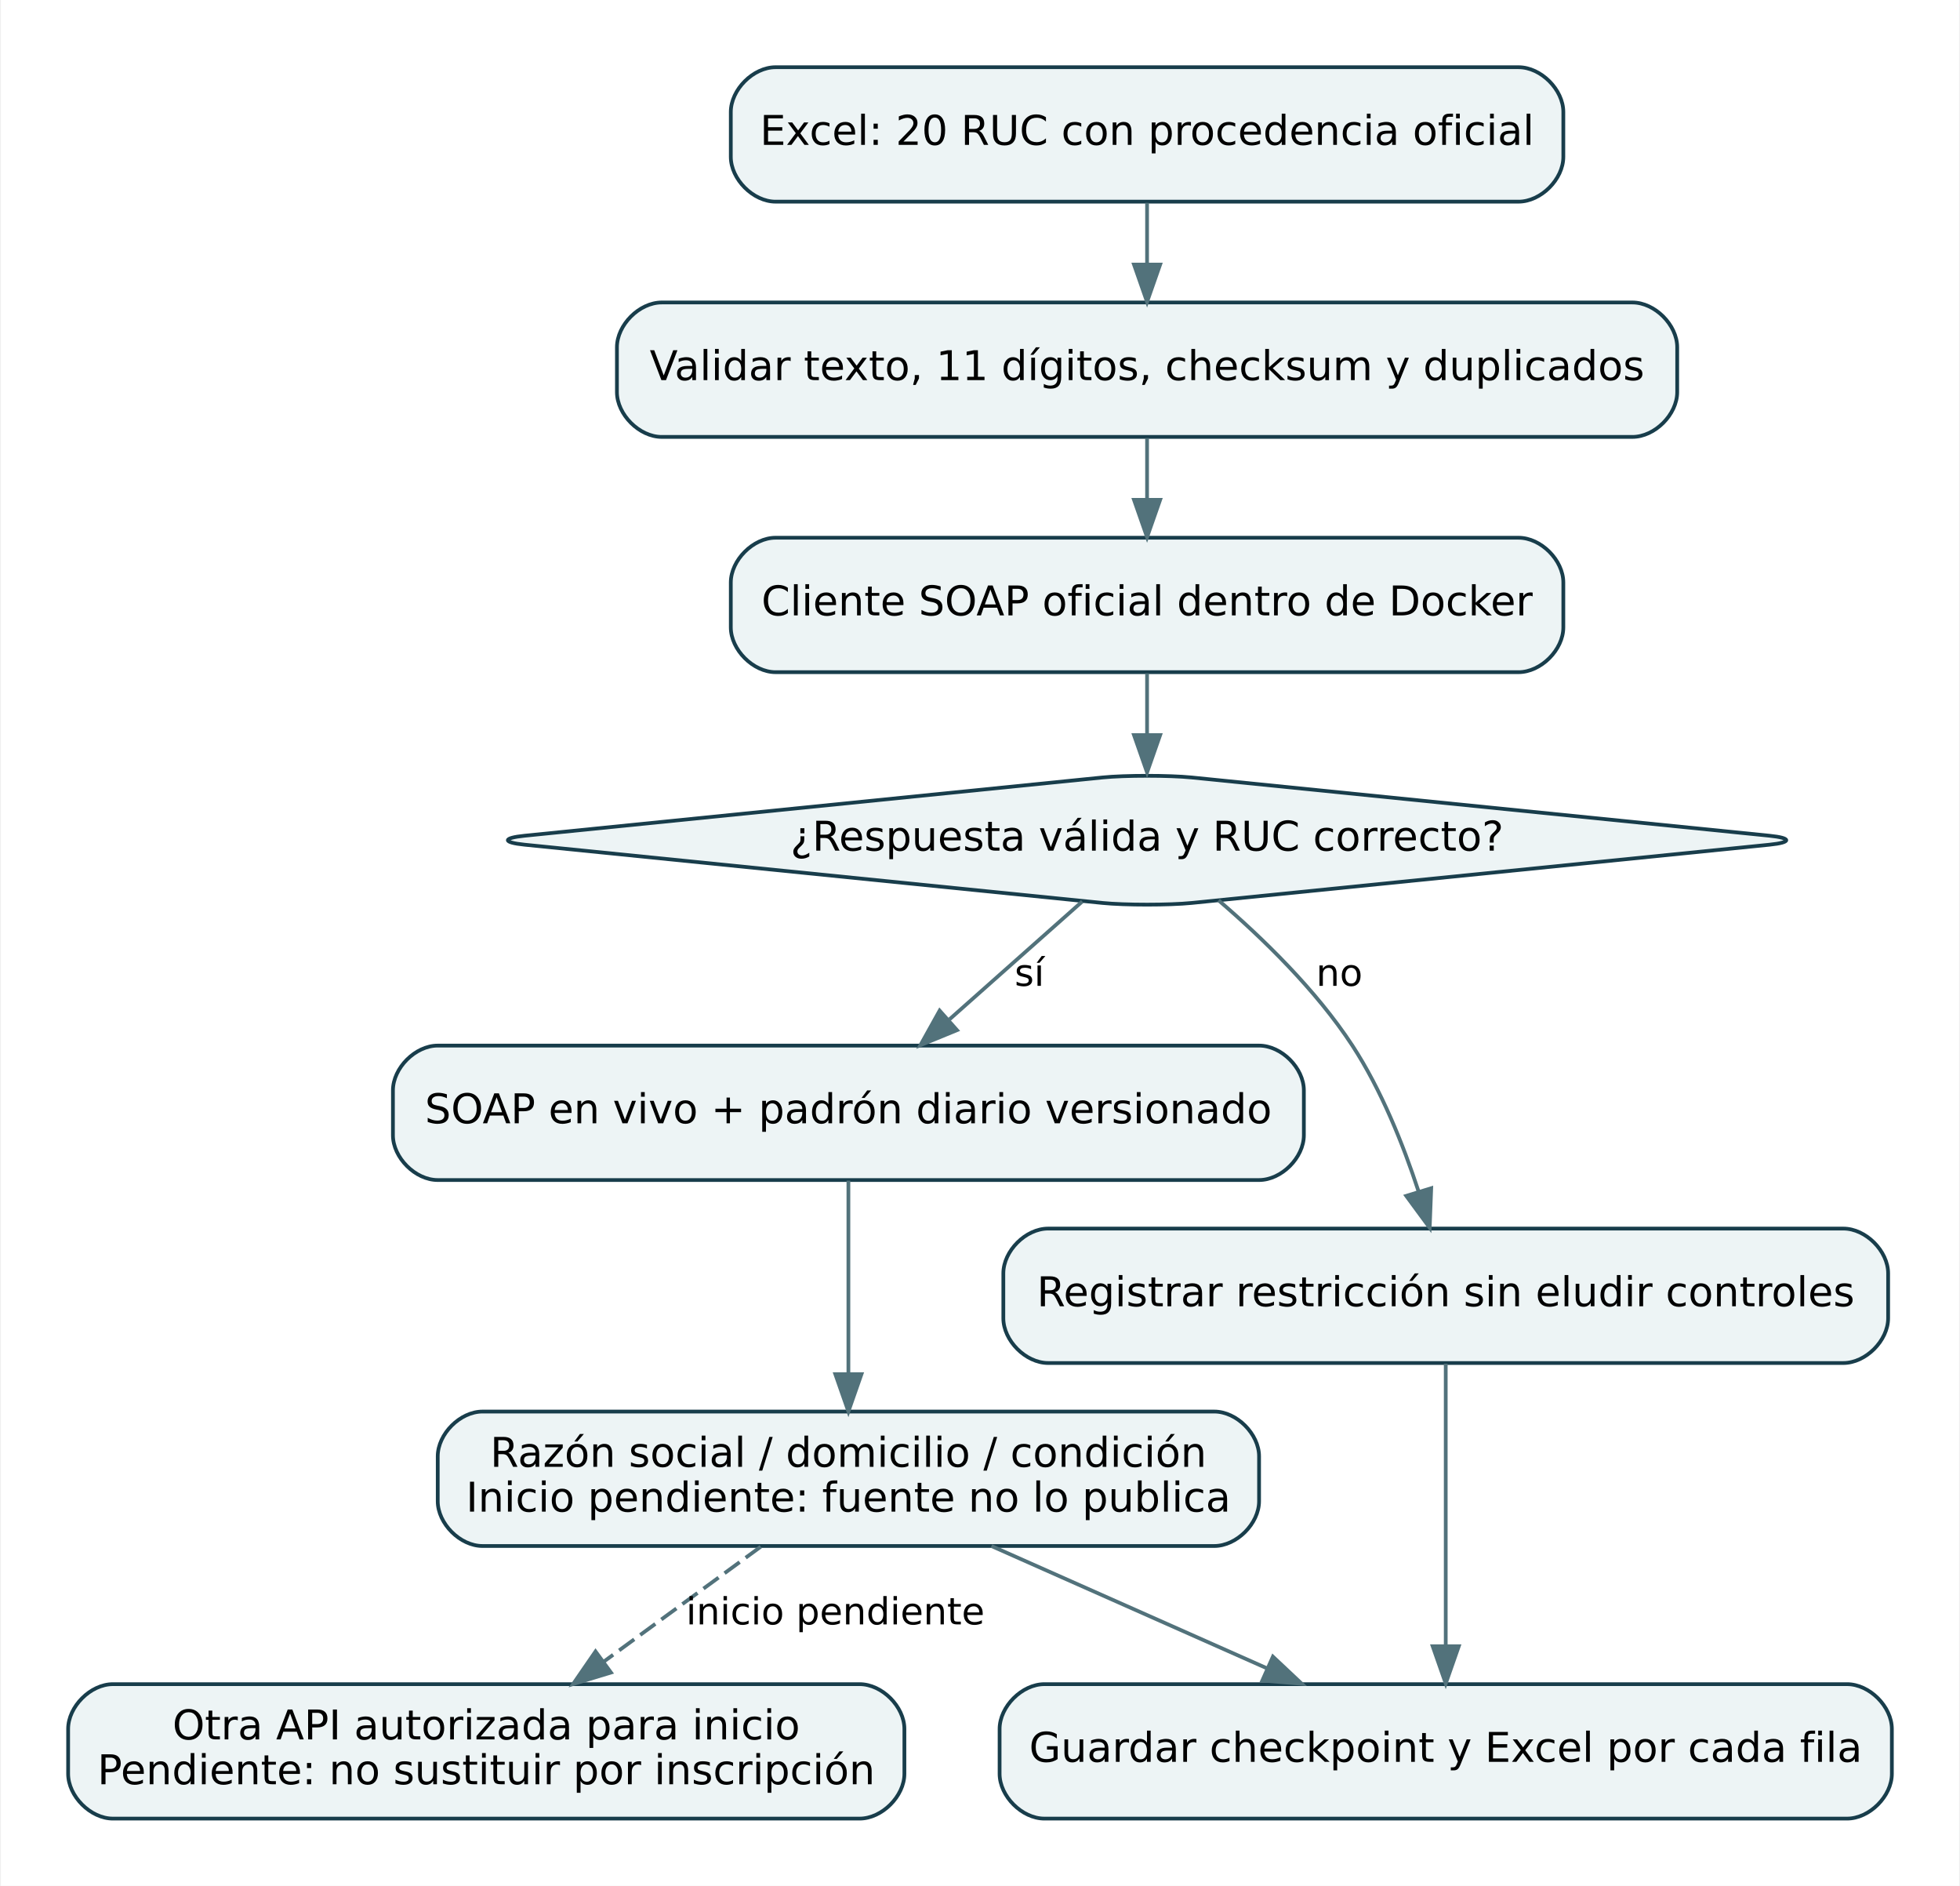
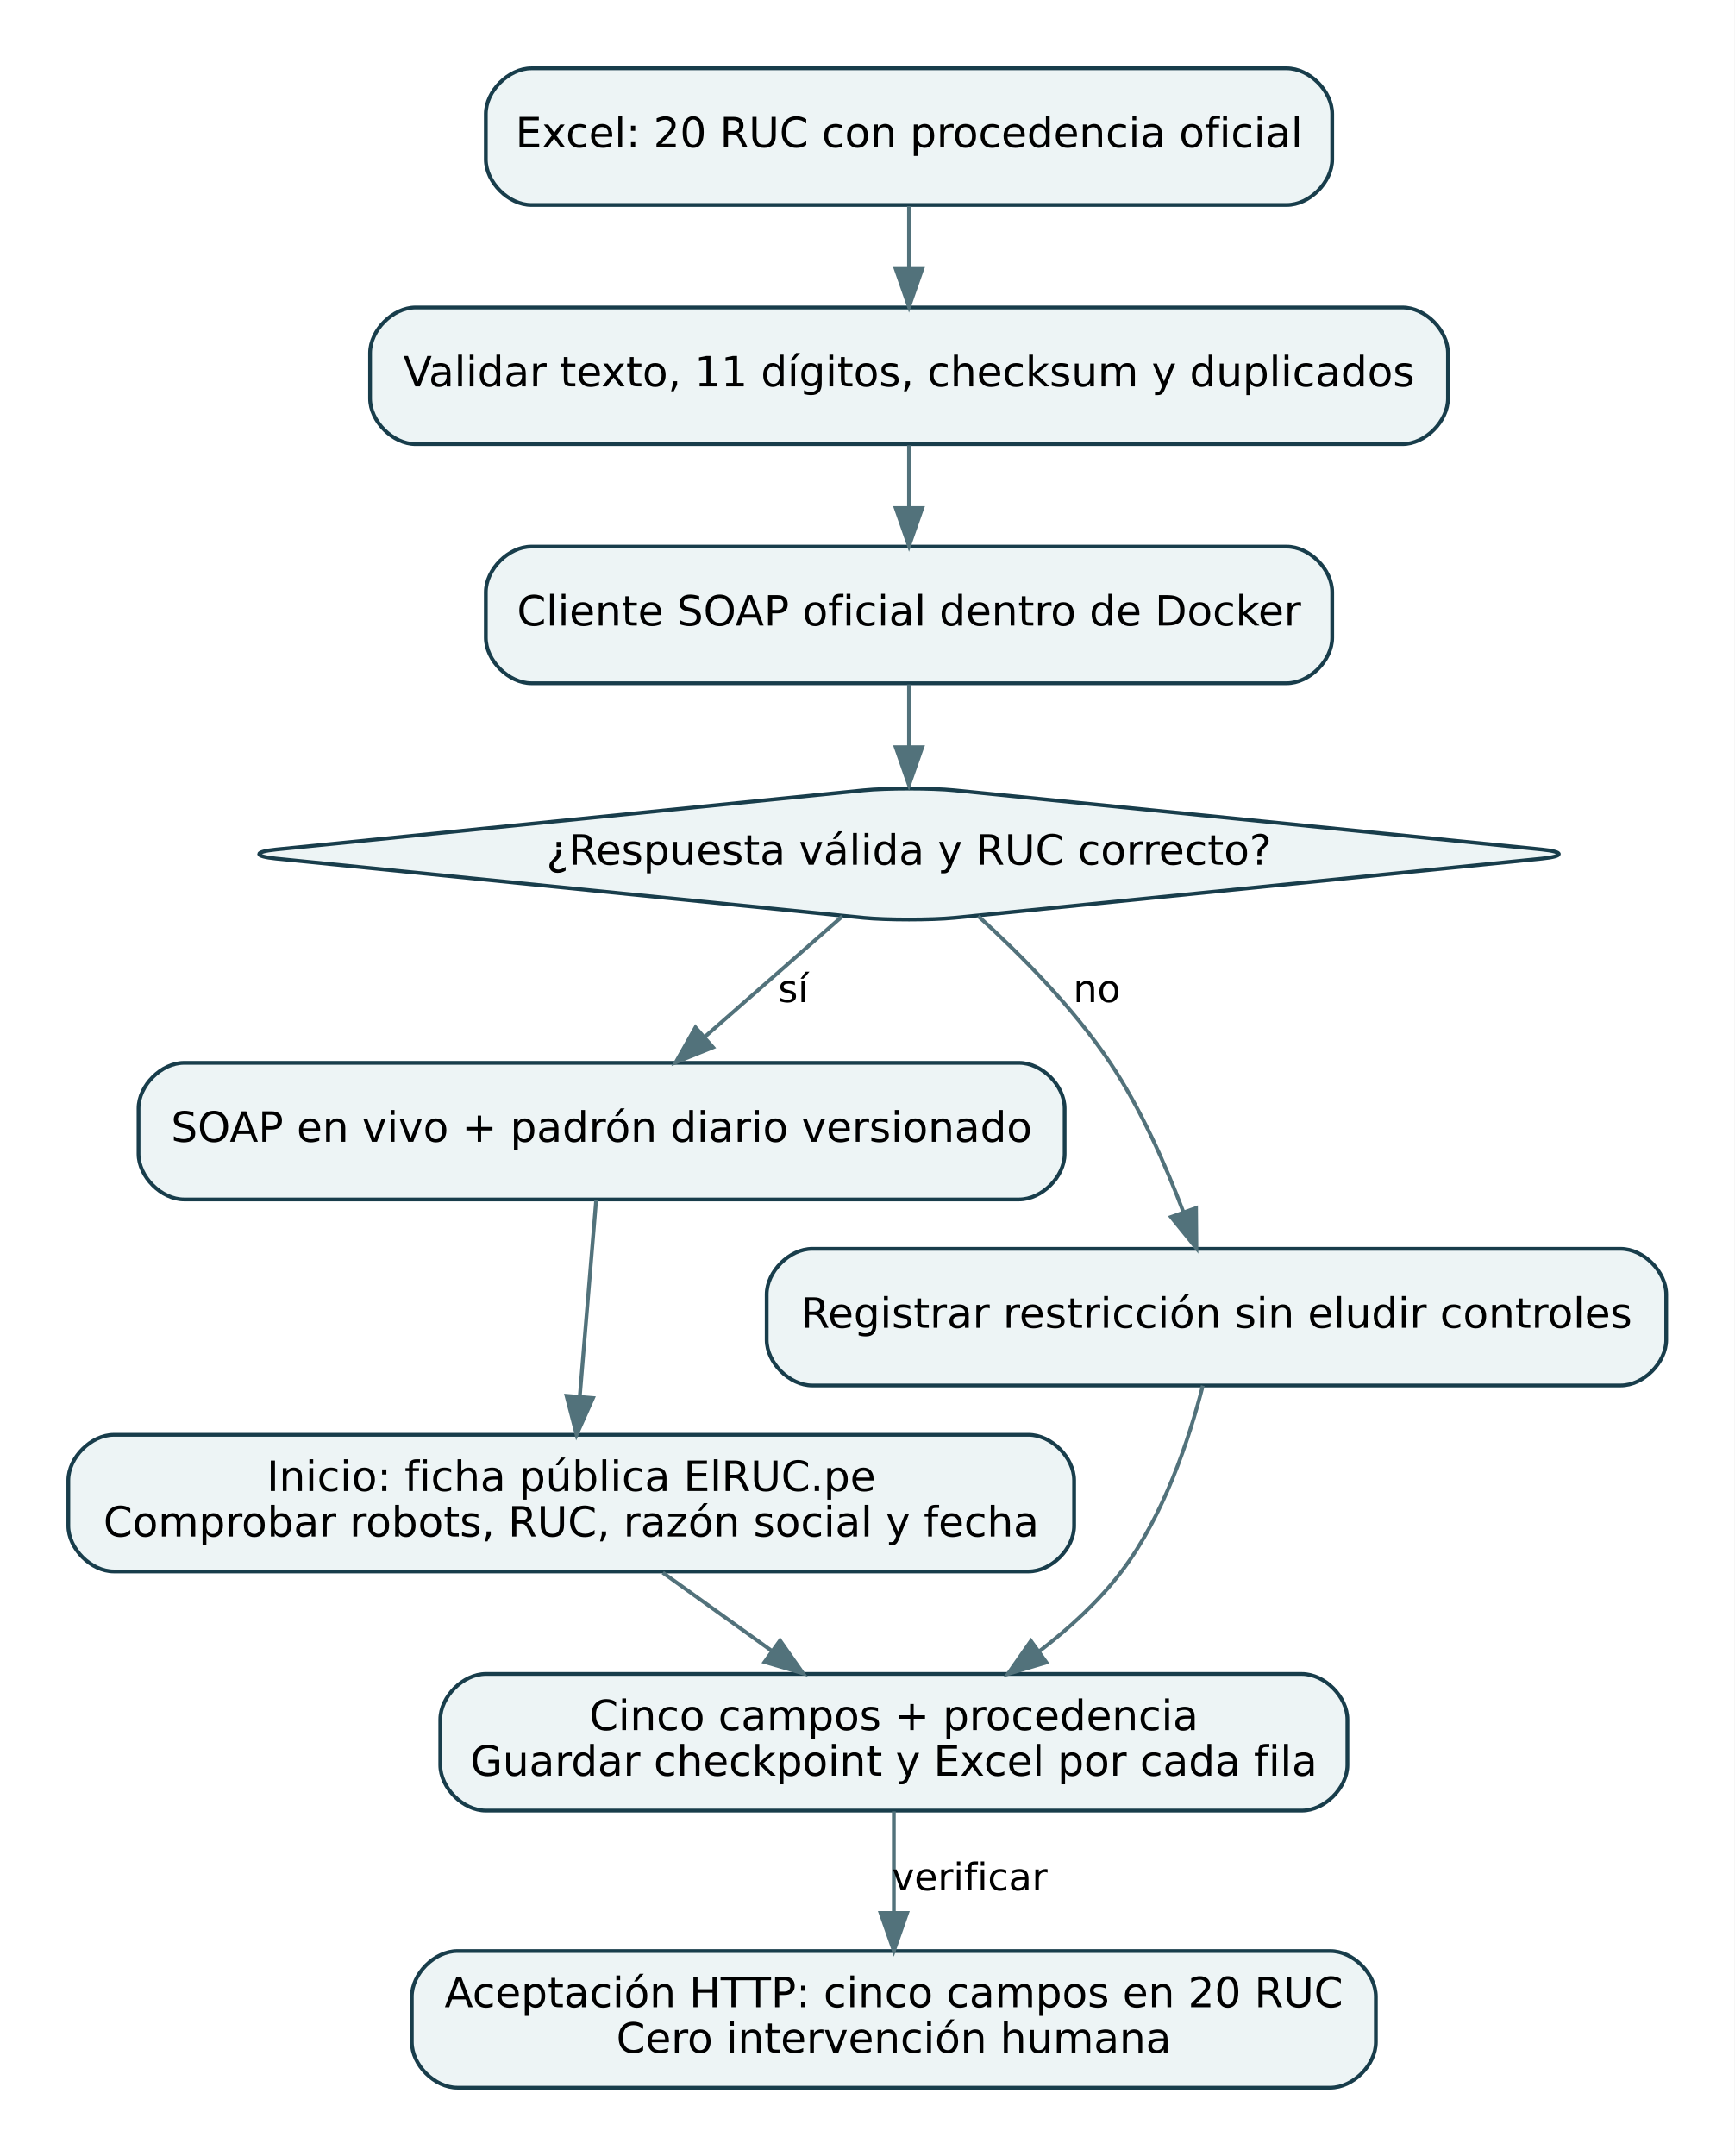
- <svg xmlns="http://www.w3.org/2000/svg" width="525pt" height="505pt" viewBox="0.00 0.00 524.50 505.00">
-   <g id="graph0" class="graph" transform="scale(1 1) rotate(0) translate(18 487)">
-     <polygon fill="white" stroke="transparent" points="-18,18 -18,-487 506.5,-487 506.5,18 -18,18" />
+ <svg xmlns="http://www.w3.org/2000/svg" width="457pt" height="568pt" viewBox="0.00 0.00 457.00 568.00">
+   <g id="graph0" class="graph" transform="scale(1 1) rotate(0) translate(18 550)">
+     <polygon fill="white" stroke="transparent" points="-18,18 -18,-550 439,-550 439,18 -18,18" />
    <g id="node1" class="node">
-       <path fill="#edf4f5" stroke="#183d4b" d="M388.5,-469C388.5,-469 189.5,-469 189.5,-469 183.5,-469 177.5,-463 177.5,-457 177.5,-457 177.5,-445 177.5,-445 177.5,-439 183.5,-433 189.5,-433 189.5,-433 388.5,-433 388.5,-433 394.5,-433 400.5,-439 400.5,-445 400.5,-445 400.5,-457 400.5,-457 400.5,-463 394.5,-469 388.5,-469" />
-       <text text-anchor="middle" x="289" y="-448.2" font-family="DejaVu Sans" font-size="11.00">Excel: 20 RUC con procedencia oficial</text>
+       <path fill="#edf4f5" stroke="#183d4b" d="M321,-532C321,-532 122,-532 122,-532 116,-532 110,-526 110,-520 110,-520 110,-508 110,-508 110,-502 116,-496 122,-496 122,-496 321,-496 321,-496 327,-496 333,-502 333,-508 333,-508 333,-520 333,-520 333,-526 327,-532 321,-532" />
+       <text text-anchor="middle" x="221.5" y="-511.2" font-family="DejaVu Sans" font-size="11.00">Excel: 20 RUC con procedencia oficial</text>
    </g>
    <g id="node2" class="node">
-       <path fill="#edf4f5" stroke="#183d4b" d="M419,-406C419,-406 159,-406 159,-406 153,-406 147,-400 147,-394 147,-394 147,-382 147,-382 147,-376 153,-370 159,-370 159,-370 419,-370 419,-370 425,-370 431,-376 431,-382 431,-382 431,-394 431,-394 431,-400 425,-406 419,-406" />
-       <text text-anchor="middle" x="289" y="-385.2" font-family="DejaVu Sans" font-size="11.00">Validar texto, 11 dígitos, checksum y duplicados</text>
+       <path fill="#edf4f5" stroke="#183d4b" d="M351.5,-469C351.5,-469 91.5,-469 91.5,-469 85.5,-469 79.5,-463 79.5,-457 79.5,-457 79.5,-445 79.5,-445 79.5,-439 85.5,-433 91.5,-433 91.5,-433 351.5,-433 351.5,-433 357.5,-433 363.5,-439 363.5,-445 363.5,-445 363.5,-457 363.5,-457 363.5,-463 357.5,-469 351.5,-469" />
+       <text text-anchor="middle" x="221.5" y="-448.2" font-family="DejaVu Sans" font-size="11.00">Validar texto, 11 dígitos, checksum y duplicados</text>
    </g>
    <g id="edge1" class="edge">
-       <path fill="none" stroke="#52727b" d="M289,-432.68C289,-427.62 289,-421.95 289,-416.42" />
-       <polygon fill="#52727b" stroke="#52727b" points="292.5,-416.15 289,-406.15 285.5,-416.15 292.5,-416.15" />
+       <path fill="none" stroke="#52727b" d="M221.5,-495.68C221.5,-490.62 221.5,-484.95 221.5,-479.42" />
+       <polygon fill="#52727b" stroke="#52727b" points="225,-479.15 221.5,-469.15 218,-479.15 225,-479.15" />
    </g>
    <g id="node3" class="node">
-       <path fill="#edf4f5" stroke="#183d4b" d="M388.5,-343C388.5,-343 189.5,-343 189.5,-343 183.5,-343 177.5,-337 177.5,-331 177.5,-331 177.5,-319 177.5,-319 177.5,-313 183.5,-307 189.5,-307 189.5,-307 388.5,-307 388.5,-307 394.5,-307 400.5,-313 400.5,-319 400.5,-319 400.5,-331 400.5,-331 400.5,-337 394.5,-343 388.5,-343" />
-       <text text-anchor="middle" x="289" y="-322.2" font-family="DejaVu Sans" font-size="11.00">Cliente SOAP oficial dentro de Docker</text>
+       <path fill="#edf4f5" stroke="#183d4b" d="M321,-406C321,-406 122,-406 122,-406 116,-406 110,-400 110,-394 110,-394 110,-382 110,-382 110,-376 116,-370 122,-370 122,-370 321,-370 321,-370 327,-370 333,-376 333,-382 333,-382 333,-394 333,-394 333,-400 327,-406 321,-406" />
+       <text text-anchor="middle" x="221.5" y="-385.2" font-family="DejaVu Sans" font-size="11.00">Cliente SOAP oficial dentro de Docker</text>
    </g>
    <g id="edge2" class="edge">
-       <path fill="none" stroke="#52727b" d="M289,-369.68C289,-364.62 289,-358.95 289,-353.42" />
-       <polygon fill="#52727b" stroke="#52727b" points="292.5,-353.15 289,-343.15 285.5,-353.15 292.5,-353.15" />
+       <path fill="none" stroke="#52727b" d="M221.5,-432.68C221.5,-427.62 221.5,-421.95 221.5,-416.42" />
+       <polygon fill="#52727b" stroke="#52727b" points="225,-416.15 221.5,-406.15 218,-416.15 225,-416.15" />
    </g>
    <g id="node4" class="node">
-       <path fill="#edf4f5" stroke="#183d4b" d="M277.06,-278.8C277.06,-278.8 122.26,-263.2 122.26,-263.2 116.29,-262.6 116.29,-261.4 122.26,-260.8 122.26,-260.8 277.06,-245.2 277.06,-245.2 283.03,-244.6 294.97,-244.6 300.94,-245.2 300.94,-245.2 455.74,-260.8 455.74,-260.8 461.71,-261.4 461.71,-262.6 455.74,-263.2 455.74,-263.2 300.94,-278.8 300.94,-278.8 294.97,-279.4 283.03,-279.4 277.06,-278.8" />
-       <text text-anchor="middle" x="289" y="-259.2" font-family="DejaVu Sans" font-size="11.00">¿Respuesta válida y RUC correcto?</text>
+       <path fill="#edf4f5" stroke="#183d4b" d="M209.56,-341.8C209.56,-341.8 54.76,-326.2 54.76,-326.2 48.79,-325.6 48.79,-324.4 54.76,-323.8 54.76,-323.8 209.56,-308.2 209.56,-308.2 215.53,-307.6 227.47,-307.6 233.44,-308.2 233.44,-308.2 388.24,-323.8 388.24,-323.8 394.21,-324.4 394.21,-325.6 388.24,-326.2 388.24,-326.2 233.44,-341.8 233.44,-341.8 227.47,-342.4 215.53,-342.4 209.56,-341.8" />
+       <text text-anchor="middle" x="221.5" y="-322.2" font-family="DejaVu Sans" font-size="11.00">¿Respuesta válida y RUC correcto?</text>
    </g>
    <g id="edge3" class="edge">
-       <path fill="none" stroke="#52727b" d="M289,-306.68C289,-301.62 289,-295.95 289,-290.42" />
-       <polygon fill="#52727b" stroke="#52727b" points="292.5,-290.15 289,-280.15 285.5,-290.15 292.5,-290.15" />
+       <path fill="none" stroke="#52727b" d="M221.5,-369.68C221.5,-364.62 221.5,-358.95 221.5,-353.42" />
+       <polygon fill="#52727b" stroke="#52727b" points="225,-353.15 221.5,-343.15 218,-353.15 225,-353.15" />
    </g>
    <g id="node5" class="node">
-       <path fill="#edf4f5" stroke="#183d4b" d="M319,-207C319,-207 99,-207 99,-207 93,-207 87,-201 87,-195 87,-195 87,-183 87,-183 87,-177 93,-171 99,-171 99,-171 319,-171 319,-171 325,-171 331,-177 331,-183 331,-183 331,-195 331,-195 331,-201 325,-207 319,-207" />
-       <text text-anchor="middle" x="209" y="-186.2" font-family="DejaVu Sans" font-size="11.00">SOAP en vivo + padrón diario versionado</text>
+       <path fill="#edf4f5" stroke="#183d4b" d="M250.5,-270C250.5,-270 30.5,-270 30.5,-270 24.5,-270 18.5,-264 18.5,-258 18.5,-258 18.5,-246 18.5,-246 18.5,-240 24.5,-234 30.5,-234 30.5,-234 250.5,-234 250.5,-234 256.5,-234 262.5,-240 262.5,-246 262.5,-246 262.5,-258 262.5,-258 262.5,-264 256.5,-270 250.5,-270" />
+       <text text-anchor="middle" x="140.5" y="-249.2" font-family="DejaVu Sans" font-size="11.00">SOAP en vivo + padrón diario versionado</text>
    </g>
    <g id="edge4" class="edge">
-       <path fill="none" stroke="#52727b" d="M271.64,-245.59C261.26,-236.38 247.85,-224.48 236.1,-214.05" />
-       <polygon fill="#52727b" stroke="#52727b" points="238.09,-211.14 228.29,-207.12 233.44,-216.37 238.09,-211.14" />
-       <text text-anchor="middle" x="257.5" y="-223" font-family="DejaVu Sans" font-size="10.00">sí</text>
+       <path fill="none" stroke="#52727b" d="M203.92,-308.59C193.31,-299.29 179.57,-287.25 167.59,-276.75" />
+       <polygon fill="#52727b" stroke="#52727b" points="169.86,-274.08 160.03,-270.12 165.24,-279.34 169.86,-274.08" />
+       <text text-anchor="middle" x="191" y="-286" font-family="DejaVu Sans" font-size="10.00">sí</text>
    </g>
    <g id="node8" class="node">
-       <path fill="#edf4f5" stroke="#183d4b" d="M475.5,-158C475.5,-158 262.5,-158 262.5,-158 256.5,-158 250.5,-152 250.5,-146 250.5,-146 250.5,-134 250.5,-134 250.5,-128 256.5,-122 262.5,-122 262.5,-122 475.5,-122 475.5,-122 481.5,-122 487.5,-128 487.5,-134 487.5,-134 487.5,-146 487.5,-146 487.5,-152 481.5,-158 475.5,-158" />
-       <text text-anchor="middle" x="369" y="-137.2" font-family="DejaVu Sans" font-size="11.00">Registrar restricción sin eludir controles</text>
+       <path fill="#edf4f5" stroke="#183d4b" d="M409,-221C409,-221 196,-221 196,-221 190,-221 184,-215 184,-209 184,-209 184,-197 184,-197 184,-191 190,-185 196,-185 196,-185 409,-185 409,-185 415,-185 421,-191 421,-197 421,-197 421,-209 421,-209 421,-215 415,-221 409,-221" />
+       <text text-anchor="middle" x="302.5" y="-200.2" font-family="DejaVu Sans" font-size="11.00">Registrar restricción sin eludir controles</text>
    </g>
    <g id="edge5" class="edge">
-       <path fill="none" stroke="#52727b" d="M308.15,-245.9C319.81,-235.9 334.27,-221.9 344,-207 351.74,-195.14 357.59,-180.53 361.68,-168.07" />
-       <polygon fill="#52727b" stroke="#52727b" points="365.11,-168.81 364.7,-158.22 358.42,-166.76 365.11,-168.81" />
-       <text text-anchor="middle" x="340.5" y="-223" font-family="DejaVu Sans" font-size="10.00">no</text>
+       <path fill="none" stroke="#52727b" d="M239.73,-308.64C250.87,-298.54 264.8,-284.53 274.5,-270 282.57,-257.91 289.1,-243.12 293.82,-230.6" />
+       <polygon fill="#52727b" stroke="#52727b" points="297.13,-231.74 297.22,-221.15 290.54,-229.38 297.13,-231.74" />
+       <text text-anchor="middle" x="271" y="-286" font-family="DejaVu Sans" font-size="10.00">no</text>
    </g>
    <g id="node6" class="node">
-       <path fill="#edf4f5" stroke="#183d4b" d="M307,-109C307,-109 111,-109 111,-109 105,-109 99,-103 99,-97 99,-97 99,-85 99,-85 99,-79 105,-73 111,-73 111,-73 307,-73 307,-73 313,-73 319,-79 319,-85 319,-85 319,-97 319,-97 319,-103 313,-109 307,-109" />
-       <text text-anchor="middle" x="209" y="-94.2" font-family="DejaVu Sans" font-size="11.00">Razón social / domicilio / condición</text>
-       <text text-anchor="middle" x="209" y="-82.2" font-family="DejaVu Sans" font-size="11.00">Inicio pendiente: fuente no lo publica</text>
+       <path fill="#edf4f5" stroke="#183d4b" d="M253,-172C253,-172 12,-172 12,-172 6,-172 0,-166 0,-160 0,-160 0,-148 0,-148 0,-142 6,-136 12,-136 12,-136 253,-136 253,-136 259,-136 265,-142 265,-148 265,-148 265,-160 265,-160 265,-166 259,-172 253,-172" />
+       <text text-anchor="middle" x="132.5" y="-157.2" font-family="DejaVu Sans" font-size="11.00">Inicio: ficha pública ElRUC.pe</text>
+       <text text-anchor="middle" x="132.5" y="-145.2" font-family="DejaVu Sans" font-size="11.00">Comprobar robots, RUC, razón social y fecha</text>
    </g>
    <g id="edge6" class="edge">
-       <path fill="none" stroke="#52727b" d="M209,-170.84C209,-156.5 209,-135.81 209,-119.22" />
-       <polygon fill="#52727b" stroke="#52727b" points="212.5,-119.01 209,-109.01 205.5,-119.01 212.5,-119.01" />
+       <path fill="none" stroke="#52727b" d="M139.07,-233.84C137.88,-219.5 136.15,-198.81 134.77,-182.22" />
+       <polygon fill="#52727b" stroke="#52727b" points="138.24,-181.69 133.92,-172.01 131.26,-182.27 138.24,-181.69" />
    </g>
    <g id="node7" class="node">
-       <path fill="#edf4f5" stroke="#183d4b" d="M476.5,-36C476.5,-36 261.5,-36 261.5,-36 255.5,-36 249.5,-30 249.5,-24 249.5,-24 249.5,-12 249.5,-12 249.5,-6 255.5,0 261.5,0 261.5,0 476.5,0 476.5,0 482.5,0 488.5,-6 488.5,-12 488.5,-12 488.5,-24 488.5,-24 488.5,-30 482.5,-36 476.5,-36" />
-       <text text-anchor="middle" x="369" y="-15.2" font-family="DejaVu Sans" font-size="11.00">Guardar checkpoint y Excel por cada fila</text>
+       <path fill="#edf4f5" stroke="#183d4b" d="M325,-109C325,-109 110,-109 110,-109 104,-109 98,-103 98,-97 98,-97 98,-85 98,-85 98,-79 104,-73 110,-73 110,-73 325,-73 325,-73 331,-73 337,-79 337,-85 337,-85 337,-97 337,-97 337,-103 331,-109 325,-109" />
+       <text text-anchor="middle" x="217.5" y="-94.2" font-family="DejaVu Sans" font-size="11.00">Cinco campos + procedencia</text>
+       <text text-anchor="middle" x="217.5" y="-82.2" font-family="DejaVu Sans" font-size="11.00">Guardar checkpoint y Excel por cada fila</text>
    </g>
    <g id="edge7" class="edge">
-       <path fill="none" stroke="#52727b" d="M247.32,-72.99C269.52,-63.14 297.66,-50.66 321.29,-40.17" />
-       <polygon fill="#52727b" stroke="#52727b" points="322.71,-43.37 330.43,-36.11 319.87,-36.97 322.71,-43.37" />
+       <path fill="none" stroke="#52727b" d="M156.63,-135.68C165.59,-129.25 175.9,-121.86 185.45,-115" />
+       <polygon fill="#52727b" stroke="#52727b" points="187.52,-117.82 193.6,-109.15 183.44,-112.14 187.52,-117.82" />
    </g>
    <g id="node9" class="node">
-       <path fill="#edf4f5" stroke="#183d4b" d="M212,-36C212,-36 12,-36 12,-36 6,-36 0,-30 0,-24 0,-24 0,-12 0,-12 0,-6 6,0 12,0 12,0 212,0 212,0 218,0 224,-6 224,-12 224,-12 224,-24 224,-24 224,-30 218,-36 212,-36" />
-       <text text-anchor="middle" x="112" y="-21.2" font-family="DejaVu Sans" font-size="11.00">Otra API autorizada para inicio</text>
-       <text text-anchor="middle" x="112" y="-9.2" font-family="DejaVu Sans" font-size="11.00">Pendiente: no sustituir por inscripción</text>
+       <path fill="#edf4f5" stroke="#183d4b" d="M332.5,-36C332.5,-36 102.5,-36 102.5,-36 96.5,-36 90.5,-30 90.5,-24 90.5,-24 90.5,-12 90.5,-12 90.5,-6 96.5,0 102.5,0 102.5,0 332.5,0 332.5,0 338.5,0 344.5,-6 344.5,-12 344.5,-12 344.5,-24 344.5,-24 344.5,-30 338.5,-36 332.5,-36" />
+       <text text-anchor="middle" x="217.5" y="-21.2" font-family="DejaVu Sans" font-size="11.00">Aceptación HTTP: cinco campos en 20 RUC</text>
+       <text text-anchor="middle" x="217.5" y="-9.2" font-family="DejaVu Sans" font-size="11.00">Cero intervención humana</text>
    </g>
    <g id="edge9" class="edge">
-       <path fill="none" stroke="#52727b" stroke-dasharray="5,2" d="M185.52,-72.81C172.89,-63.57 157.14,-52.04 143.47,-42.03" />
-       <polygon fill="#52727b" stroke="#52727b" points="145.4,-39.11 135.26,-36.03 141.27,-44.76 145.4,-39.11" />
-       <text text-anchor="middle" x="205.5" y="-52" font-family="DejaVu Sans" font-size="10.00">inicio pendiente</text>
+       <path fill="none" stroke="#52727b" d="M217.5,-72.81C217.5,-64.79 217.5,-55.05 217.5,-46.07" />
+       <polygon fill="#52727b" stroke="#52727b" points="221,-46.03 217.5,-36.03 214,-46.03 221,-46.03" />
+       <text text-anchor="middle" x="237.5" y="-52" font-family="DejaVu Sans" font-size="10.00">verificar</text>
    </g>
    <g id="edge8" class="edge">
-       <path fill="none" stroke="#52727b" d="M369,-121.81C369,-102.11 369,-69.58 369,-46.39" />
-       <polygon fill="#52727b" stroke="#52727b" points="372.5,-46.16 369,-36.16 365.5,-46.16 372.5,-46.16" />
+       <path fill="none" stroke="#52727b" d="M298.91,-184.95C295.29,-170.78 288.62,-150.63 277.5,-136 271.52,-128.14 263.77,-121.05 255.82,-114.97" />
+       <polygon fill="#52727b" stroke="#52727b" points="257.71,-112.02 247.55,-109.01 253.62,-117.7 257.71,-112.02" />
    </g>
  </g>
</svg>
